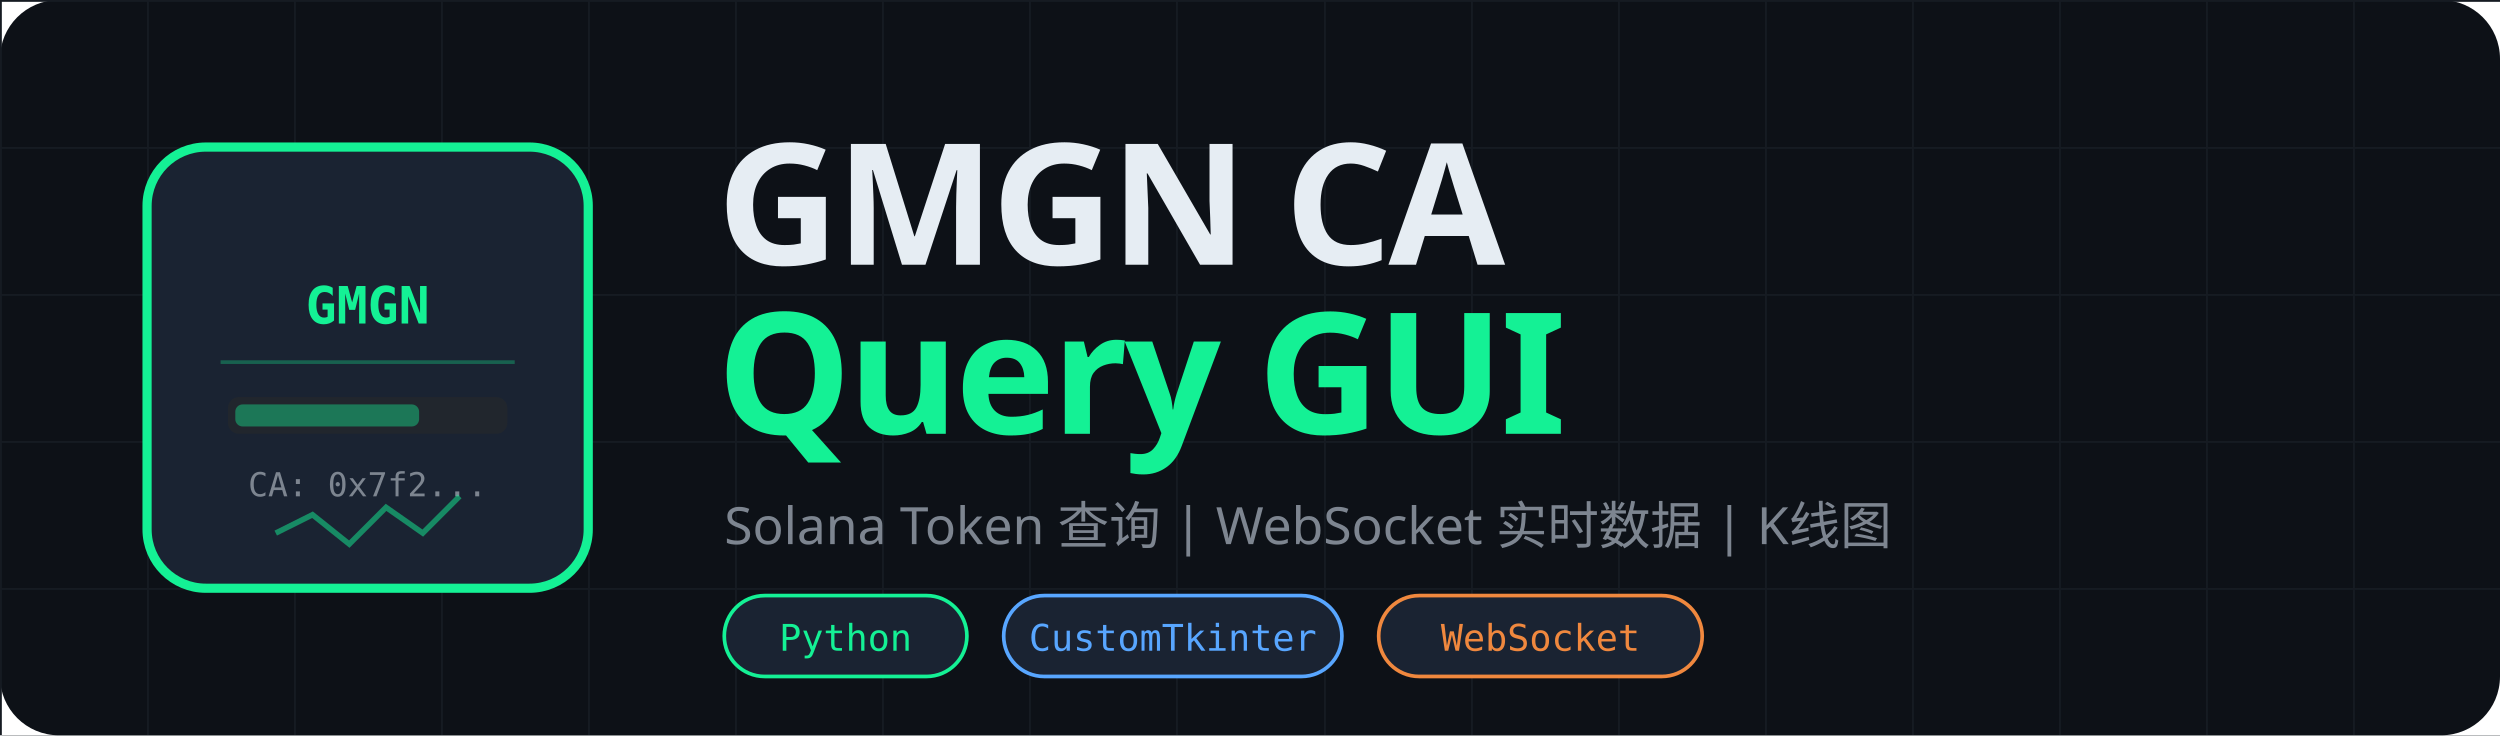
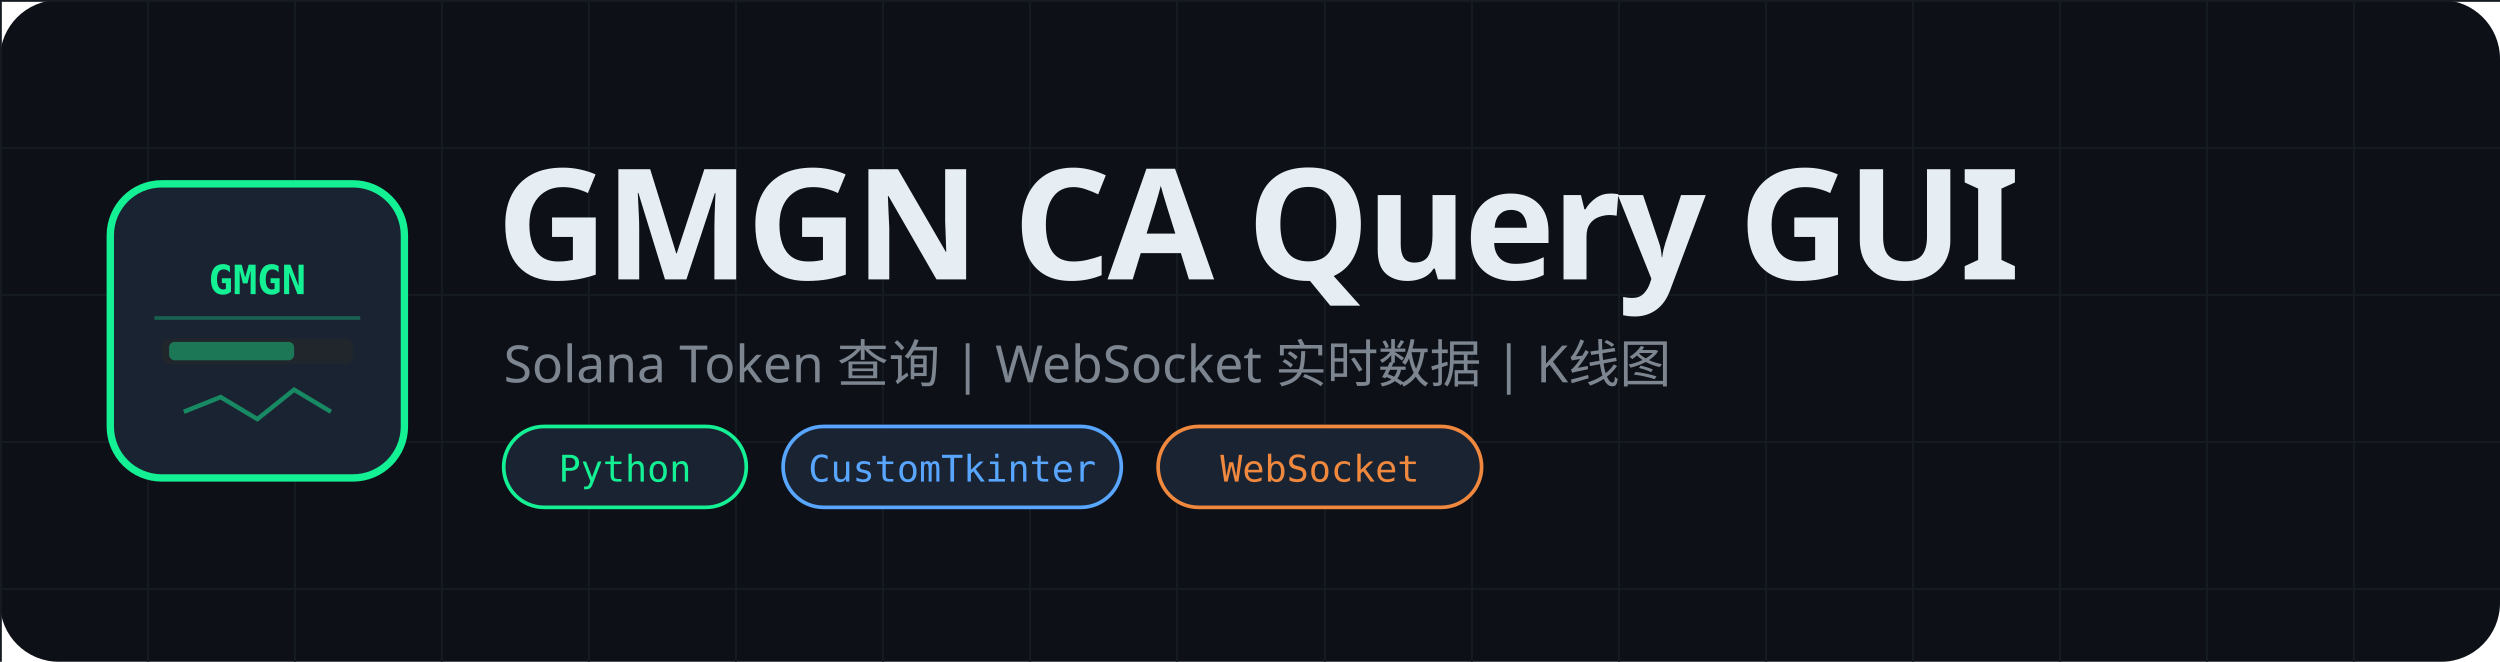
- <svg xmlns="http://www.w3.org/2000/svg" viewBox="0 0 680 200" fill="none">
-   <rect width="680" height="200" rx="16" fill="#0d1117" />
+ <svg xmlns="http://www.w3.org/2000/svg" viewBox="0 0 680 180" fill="none">
+   <rect width="680" height="180" rx="16" fill="#0d1117" />
  <defs>
    <pattern id="g" width="40" height="40" patternUnits="userSpaceOnUse">
      <path d="M40 0L0 0 0 40" fill="none" stroke="#161b22" stroke-width="1" />
    </pattern>
  </defs>
-   <rect width="680" height="200" fill="url(#g)" />
-   <g transform="translate(40,40)">
-     <rect width="120" height="120" rx="16" fill="#1a2332" stroke="#14f195" stroke-width="2.5" />
-     <text x="60" y="48" font-family="monospace" font-size="14" fill="#14f195" text-anchor="middle" font-weight="700">GMGN</text>
-     <rect x="20" y="58" width="80" height="1" fill="#14f195" opacity="0.3" />
-     <rect x="22" y="68" width="76" height="10" rx="3" fill="#21262d" />
-     <rect x="24" y="70" width="50" height="6" rx="2" fill="#14f195" opacity="0.4" />
-     <text x="60" y="95" font-family="monospace" font-size="9" fill="#7d8590" text-anchor="middle">CA: 0x7f2...</text>
-     <path d="M35 105 L45 100 L55 108 L65 98 L75 105 L85 95" stroke="#14f195" stroke-width="1.5" fill="none" opacity="0.5" />
+   <rect width="680" height="180" fill="url(#g)" />
+   <g transform="translate(30,50)">
+     <rect width="80" height="80" rx="14" fill="#1a2332" stroke="#14f195" stroke-width="2" />
+     <text x="40" y="30" font-family="monospace" font-size="11" fill="#14f195" text-anchor="middle" font-weight="700">GMGN</text>
+     <rect x="12" y="36" width="56" height="1" fill="#14f195" opacity="0.3" />
+     <rect x="14" y="42" width="52" height="7" rx="2" fill="#21262d" />
+     <rect x="16" y="43" width="34" height="5" rx="1.5" fill="#14f195" opacity="0.4" />
+     <path d="M20 62 L30 58 L40 64 L50 56 L60 62" stroke="#14f195" stroke-width="1.2" fill="none" opacity="0.5" />
  </g>
-   <text x="195" y="72" font-family="'Segoe UI',system-ui,sans-serif" font-size="46" fill="#e6edf3" font-weight="700" letter-spacing="-1">GMGN CA</text>
-   <text x="195" y="118" font-family="'Segoe UI',system-ui,sans-serif" font-size="46" fill="#14f195" font-weight="700" letter-spacing="-1">Query GUI</text>
-   <text x="197" y="148" font-family="'Segoe UI',system-ui,sans-serif" font-size="14" fill="#7d8590">Solana Token 查询 | WebSocket 实时数据 | K线图</text>
-   <g transform="translate(197,162)">
+   <text x="135" y="76" font-family="'Segoe UI',system-ui,sans-serif" font-size="42" fill="#e6edf3" font-weight="700" letter-spacing="-1">GMGN CA Query GUI</text>
+   <text x="137" y="104" font-family="'Segoe UI',system-ui,sans-serif" font-size="14" fill="#7d8590">Solana Token 查询 | WebSocket 实时数据 | K线图</text>
+   <g transform="translate(137,116)">
    <rect width="66" height="22" rx="11" fill="#1a2332" stroke="#14f195" stroke-width="1" />
    <text x="33" y="15" font-family="monospace" font-size="10" fill="#14f195" text-anchor="middle">Python</text>
    <rect x="76" width="92" height="22" rx="11" fill="#1a2332" stroke="#58a6ff" stroke-width="1" />
    <text x="122" y="15" font-family="monospace" font-size="10" fill="#58a6ff" text-anchor="middle">CustomTkinter</text>
    <rect x="178" width="88" height="22" rx="11" fill="#1a2332" stroke="#f0883e" stroke-width="1" />
    <text x="222" y="15" font-family="monospace" font-size="10" fill="#f0883e" text-anchor="middle">WebSocket</text>
  </g>
</svg>
